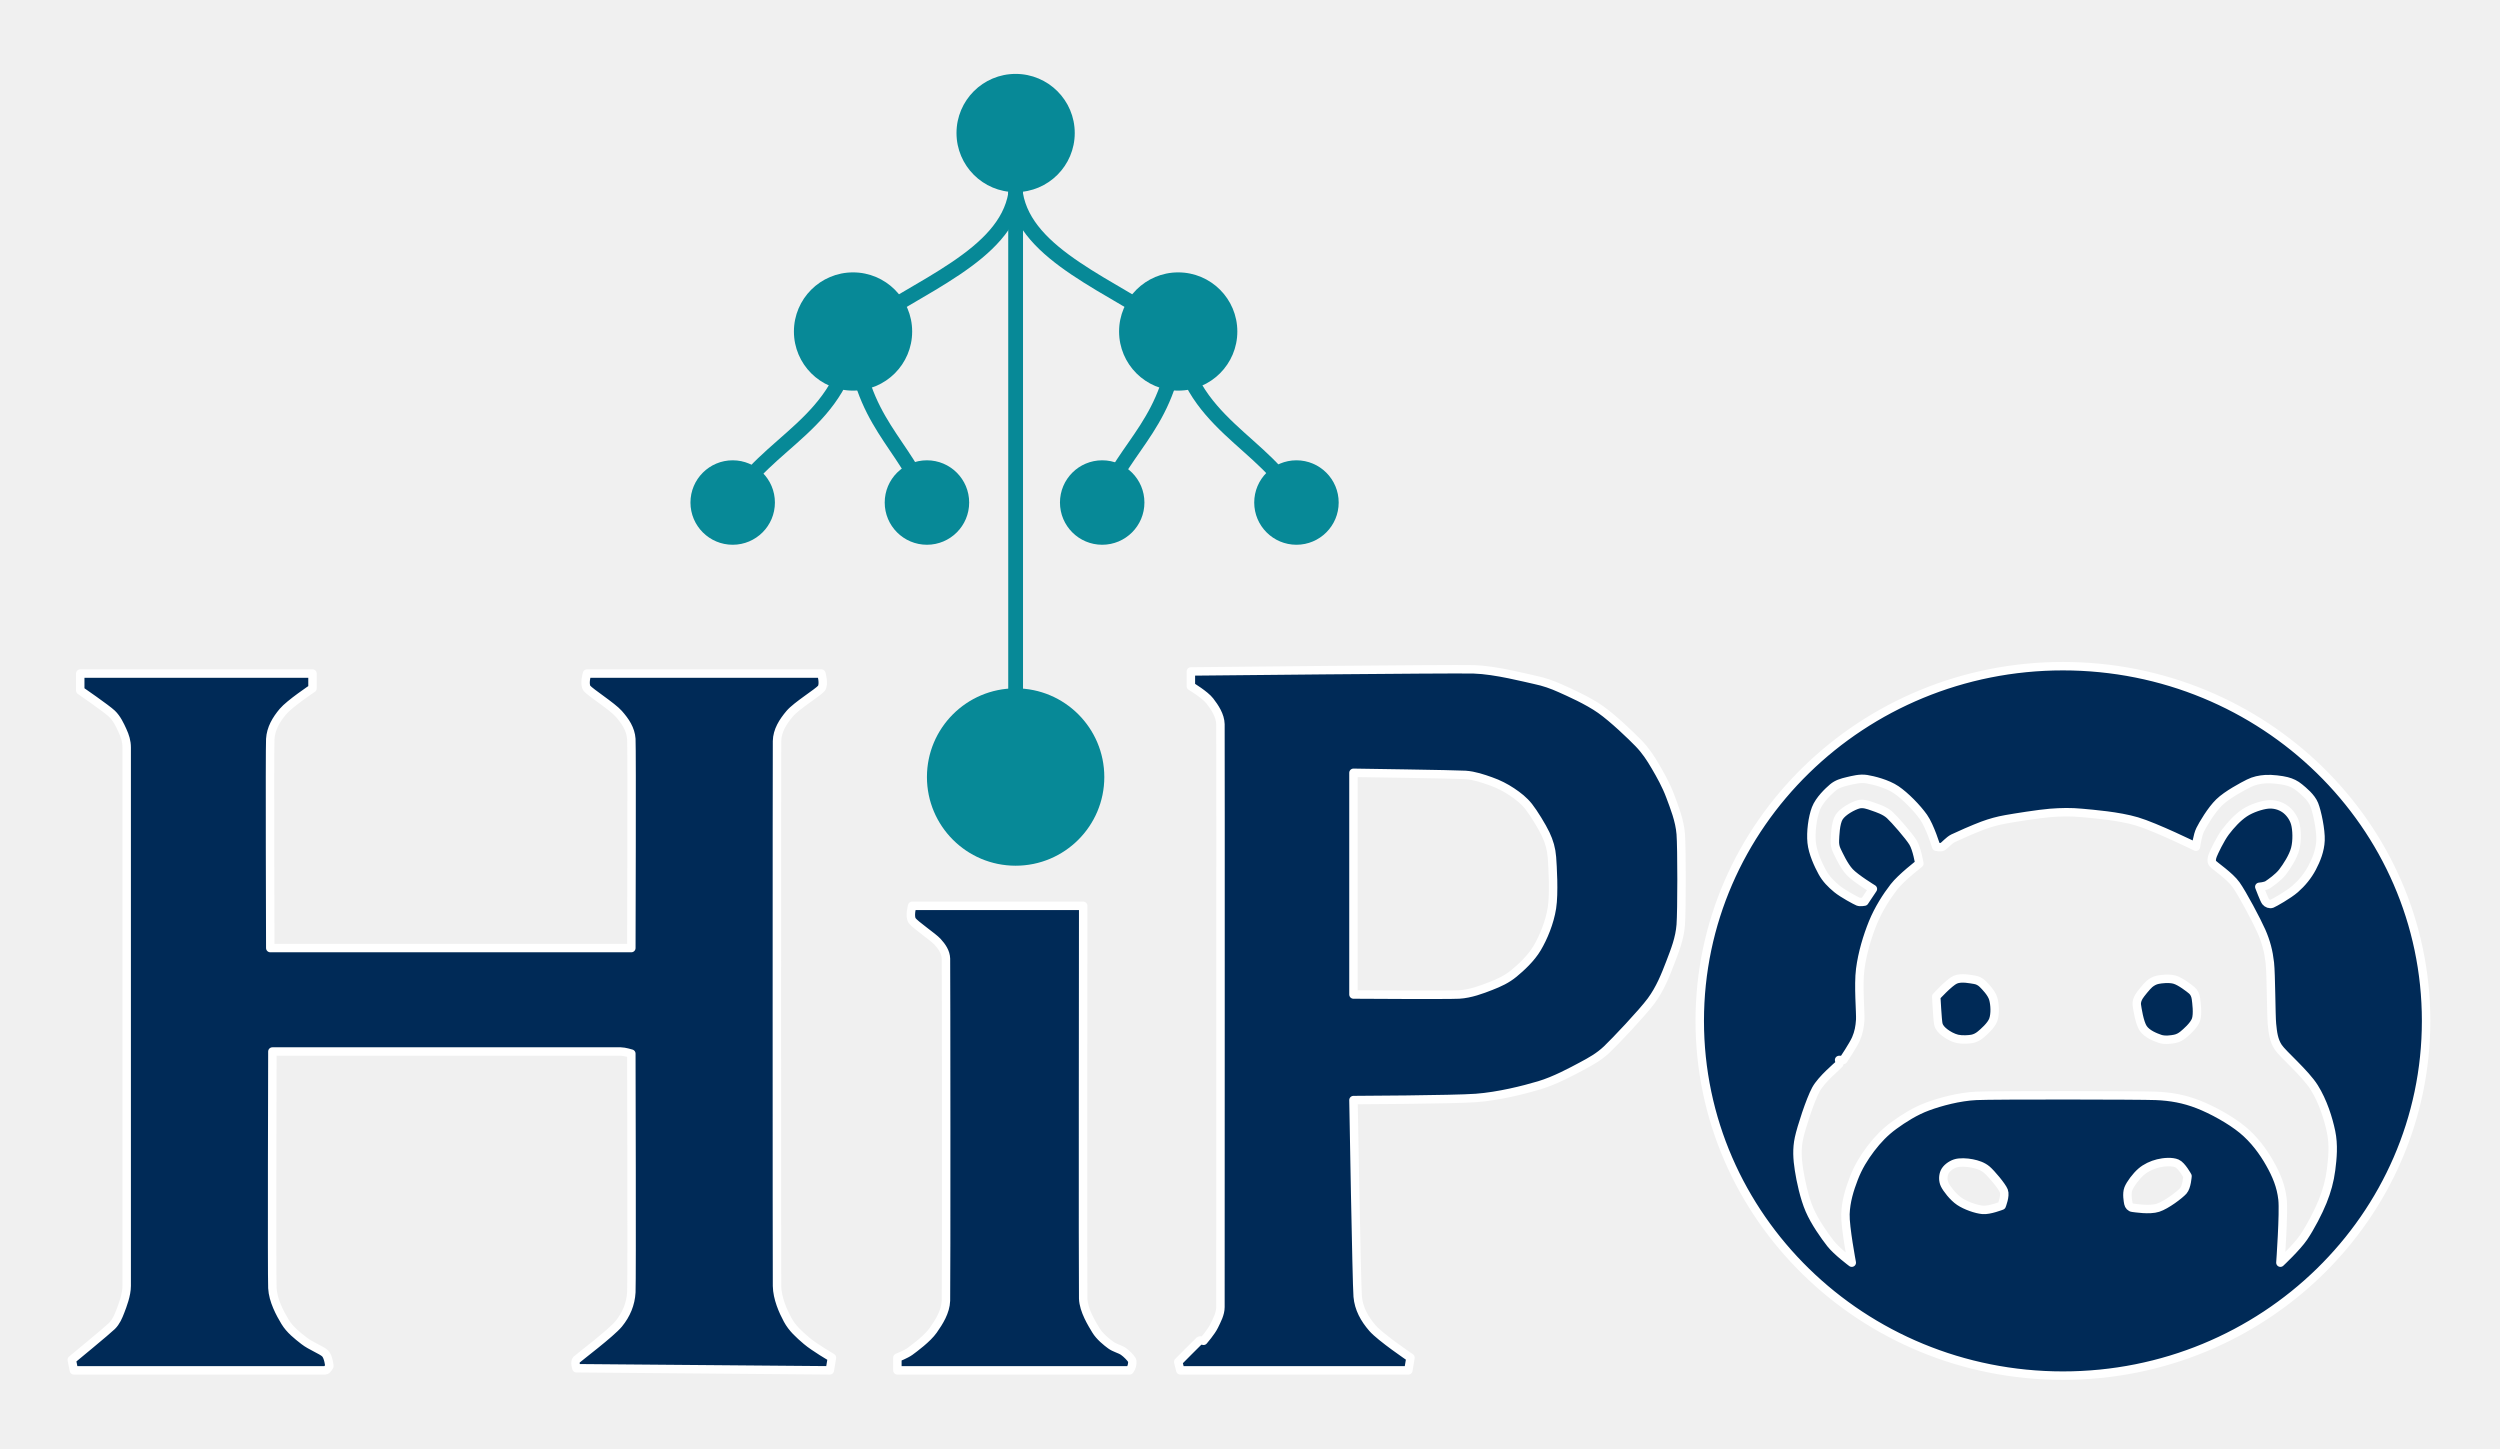
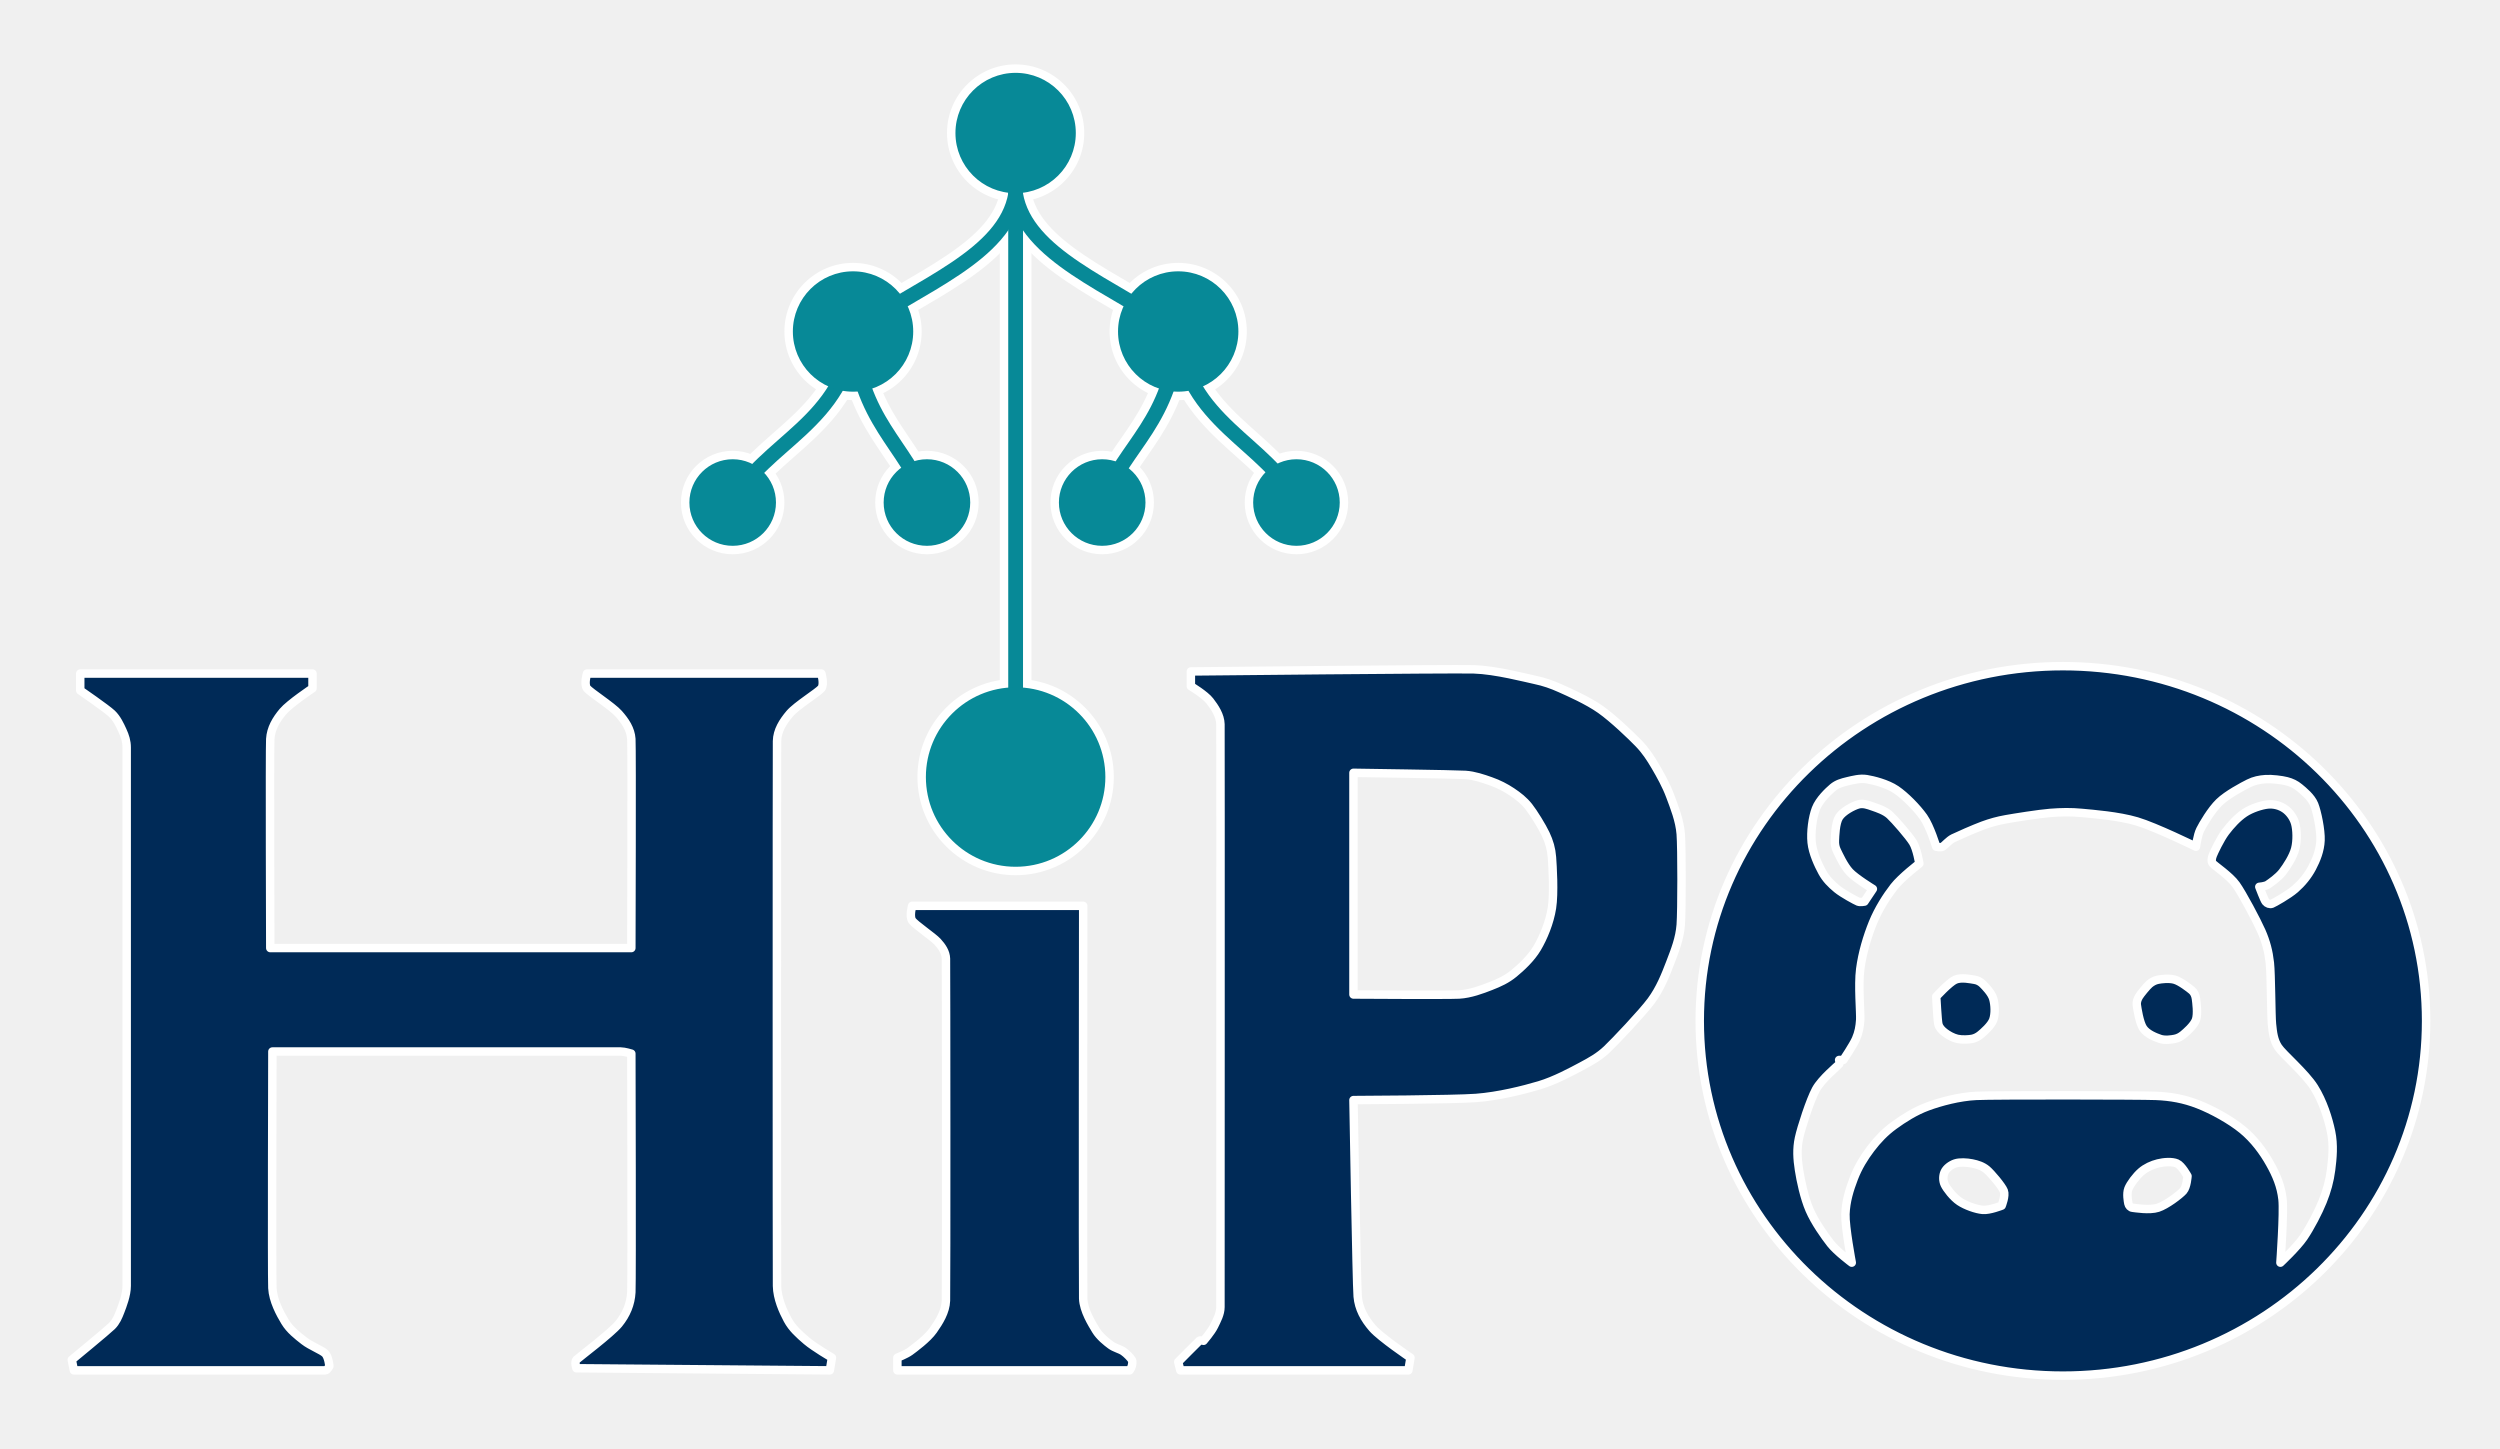
<svg xmlns="http://www.w3.org/2000/svg" width="1184" height="686" viewBox="178 152 1184 686" role="img" aria-labelledby="title desc">
  <path fill="#002a57" stroke="#FFFFFF" stroke-width="4" stroke-linecap="round" stroke-linejoin="round" fill-rule="evenodd" d="M1327,635.5 A172,168 0 1 0 983,635.5 A172,168 0 1 0 1327,635.5 Z M736,797 C736,797,745.5,787.4,746,787 C746.5,786.6,748,787,748,787 C748,787,751.7,782.7,753,780 C754.3,777.3,756,774.3,756,771 C756,767.7,756.1,499.2,756,495 C755.9,490.8,753.3,487,751,484 C748.7,481,742,477,742,477 C742,477,742,470,742,470 C742,470,865.7,468.7,876,469 C886.3,469.3,900.7,473.1,905,474 C909.3,474.9,913,476.2,917,478 C921,479.8,929.9,483.7,936,488 C942.1,492.3,950.7,500.6,954,504 C957.3,507.4,959.6,510.9,962,515 C964.4,519.1,967.1,523.9,969,529 C970.9,534.1,973.5,540.5,974,547 C974.5,553.5,974.5,583.5,974,590 C973.5,596.5,971.3,602,969,608 C966.7,614,964.2,620.3,960,626 C955.8,631.7,942.7,645.5,939,649 C935.3,652.5,931.5,654.6,927,657 C922.5,659.4,914.4,663.8,907,666 C899.6,668.2,887.7,671.2,877,672 C866.3,672.8,819,673,819,673 C819,673,820.5,760.2,821,766 C821.5,771.8,824.2,776.6,828,781 C831.8,785.4,846,795,846,795 C846,795,845,801,845,801 C845,801,737,801,737,801 C737,801,736,797,736,797Z M212,796 C212,796,229,782,231,780 C233,778,234,775.6,235,773 C236,770.4,238,765.3,238,761 C238,756.7,238,508.9,238,506 C238,503.1,237.2,500.6,236,498 C234.8,495.4,233.4,492.3,231,490 C228.6,487.7,216,479,216,479 C216,479,216,471,216,471 C216,471,326,471,326,471 C326,471,326,478,326,478 C326,478,315.2,485.2,312,489 C308.8,492.8,306.3,497,306,502 C305.7,507,306,601,306,601 C306,601,477,601,477,601 C477,601,477.3,506.7,477,502 C476.7,497.3,474.1,493.5,471,490 C467.9,486.5,457.5,479.9,456,478 C454.5,476.1,456,471,456,471 C456,471,567,471,567,471 C567,471,568.5,476.1,567,478 C565.5,479.9,555.2,486.2,552,490 C548.8,493.8,546.1,498,546,503 C545.9,508,545.9,755.1,546,761 C546.1,766.9,548.8,772.9,551,777 C553.2,781.1,556.5,784,560,787 C563.5,790,572,795,572,795 C572,795,571,801,571,801 C571,801,451,800,451,800 C451,800,450,797,451,796 C452,795,467.4,783.4,471,779 C474.6,774.6,476.7,769.6,477,764 C477.3,758.4,477,651,477,651 C477,651,473.8,650,472,650 C470.2,650,307,650,307,650 C307,650,306.7,756,307,762 C307.3,768,310.7,774.2,313,778 C315.3,781.8,318.8,784.5,322,787 C325.2,789.5,330.4,791.4,332,793 C333.6,794.6,334,799,334,799 C334,799,333,801,332,801 C331,801,213,801,213,801 C213,801,212,796,212,796Z M819,518 C819,518,819,623,819,623 C819,623,863.6,623.3,869,623 C874.4,622.7,879.9,620.6,884,619 C888.1,617.4,891.6,615.8,895,613 C898.4,610.2,903.1,605.9,906,601 C908.9,596.1,911.9,589,913,582 C914.1,575,913.3,562,913,558 C912.7,554,911.7,550.6,910,547 C908.3,543.4,904.3,536.9,902,534 C899.7,531.1,897,529,894,527 C891,525,887.7,523.3,884,522 C880.3,520.7,876.3,519.3,872,519 C867.7,518.7,819,518,819,518Z M1030,691 C1028.9,696.1,1029.2,700.8,1030,706 C1030.8,711.2,1032.5,719.2,1035,725 C1037.5,730.8,1042.1,737.3,1045,741 C1047.9,744.7,1055,750,1055,750 C1055,750,1051.8,733.1,1052,727 C1052.2,720.9,1054,715.2,1056,710 C1058,704.8,1060.8,700.2,1064,696 C1067.2,691.8,1070.6,688.2,1075,685 C1079.4,681.8,1085,678.2,1091,676 C1097,673.8,1105.8,671.4,1114,671 C1122.2,670.6,1191.9,670.7,1199,671 C1206.1,671.3,1212.3,672.4,1219,675 C1225.7,677.6,1234.4,682.4,1240,687 C1245.6,691.6,1249.9,697.5,1253,703 C1256.1,708.5,1258.3,713.7,1259,720 C1259.7,726.3,1258,750,1258,750 C1258,750,1265.8,742.7,1269,738 C1272.2,733.3,1276,726,1278,721 C1280,716,1281.3,711.4,1282,706 C1282.7,700.6,1283.3,694.2,1282,688 C1280.7,681.8,1278.2,673.7,1274,667 C1269.8,660.3,1259.2,651.3,1257,648 C1254.8,644.7,1254.4,641,1254,637 C1253.6,633,1253.6,613.4,1253,608 C1252.4,602.6,1251.2,598,1249,593 C1246.8,588,1240,575.2,1237,571 C1234,566.8,1226.9,562.1,1226,561 C1225.1,559.9,1225.5,558.3,1226,557 C1226.5,555.7,1229.5,549.3,1232,546 C1234.5,542.7,1237.7,539.2,1241,537 C1244.3,534.8,1249.1,533.3,1252,533 C1254.9,532.7,1257.8,533.5,1260,535 C1262.2,536.5,1264.2,539.1,1265,542 C1265.8,544.9,1266,550.2,1265,554 C1264,557.8,1261,562.4,1259,565 C1257,567.6,1253.2,570.2,1252,571 C1250.8,571.8,1248,572,1248,572 C1248,572,1250.3,578.1,1251,579 C1251.7,579.9,1253,580.4,1254,580 C1255,579.6,1261.8,575.8,1265,573 C1268.2,570.2,1271,566.8,1273,563 C1275,559.2,1276.8,554.8,1277,550 C1277.2,545.2,1275.4,536.5,1274,533 C1272.6,529.5,1268.8,526.5,1267,525 C1265.2,523.5,1263.3,522.6,1261,522 C1258.7,521.4,1253.9,520.8,1251,521 C1248.1,521.2,1245.6,521.7,1243,523 C1240.4,524.3,1232.8,528.3,1229,532 C1225.2,535.7,1221.3,542.4,1220,545 C1218.7,547.6,1218,553,1218,553 C1218,553,1198.8,543.6,1190,541 C1181.2,538.4,1169.2,537.5,1164,537 C1158.8,536.5,1154.2,536.6,1149,537 C1143.8,537.4,1131.9,539.3,1128,540 C1124.1,540.7,1120.8,541.6,1117,543 C1113.2,544.4,1105,548,1103,549 C1101,550,1098.9,552.5,1098,553 C1097.1,553.5,1095,553,1095,553 C1095,553,1092.1,543.4,1089,539 C1085.9,534.6,1080.3,528.9,1076,526 C1071.7,523.1,1065.1,521.5,1062,521 C1058.9,520.5,1055.6,521.4,1053,522 C1050.4,522.6,1048,523.3,1046,525 C1044,526.7,1039.6,530.8,1038,535 C1036.4,539.2,1035.5,546,1036,551 C1036.5,556,1039.2,561.7,1041,565 C1042.8,568.3,1045.2,570.7,1048,573 C1050.8,575.3,1057,578.6,1058,579 C1059,579.4,1061,579,1061,579 C1061,579,1065,573,1065,573 C1065,573,1056.8,568,1054,565 C1051.2,562,1048.8,556.6,1048,555 C1047.2,553.4,1046.9,551.8,1047,550 C1047.1,548.2,1047.2,541.8,1049,539 C1050.8,536.2,1055.6,533.7,1058,533 C1060.4,532.3,1062.7,533.2,1065,534 C1067.3,534.8,1070.7,535.9,1073,538 C1075.3,540.1,1082.1,547.9,1084,551 C1085.9,554.1,1087,561,1087,561 C1087,561,1078.5,567.5,1075,572 C1071.5,576.5,1067.6,582.6,1065,589 C1062.4,595.4,1060,603.3,1059,611 C1058,618.7,1059.2,631.8,1059,635 C1058.8,638.2,1058.3,641,1057,644 C1055.7,647,1051,654,1051,654 C1051,654,1049,654,1049,654 C1049,654,1049.4,655.4,1049,656 C1048.6,656.6,1040.7,663,1038,668 C1035.3,673,1031.1,685.9,1030,691Z M603,795 C603,795,607.1,793.4,609,792 C610.9,790.6,617.2,786,620,782 C622.8,778,625.8,773.3,626,768 C626.2,762.7,626.1,609.1,626,606 C625.9,602.9,624.1,600.3,622,598 C619.9,595.7,611.4,590,610,588 C608.6,586,610,581,610,581 C610,581,691,581,691,581 C691,581,690.8,761.3,691,767 C691.2,772.7,695.2,779,697,782 C698.8,785,702.1,787.6,704,789 C705.9,790.4,708.4,790.9,710,792 C711.6,793.1,713.5,795.1,714,796 C714.5,796.9,714.2,798.2,714,799 C713.8,799.8,713,801,713,801 C713,801,603,801,603,801 C603,801,603,795,603,795Z M1095,624 C1095,624,1101.1,617.3,1104,616 C1106.9,614.7,1111.5,615.8,1113,616 C1114.5,616.2,1115.9,616.9,1117,618 C1118.1,619.1,1121.2,622.2,1122,625 C1122.8,627.8,1123,632.2,1122,635 C1121,637.8,1117.2,641,1116,642 C1114.8,643,1113.5,643.7,1112,644 C1110.5,644.3,1107.2,644.5,1105,644 C1102.8,643.5,1100.4,642.1,1099,641 C1097.6,639.9,1096.4,638.7,1096,637 C1095.6,635.3,1095,624,1095,624Z M1190,628 C1189.8,626.6,1190.3,625.2,1191,624 C1191.7,622.8,1194.8,619,1196,618 C1197.2,617,1198.5,616.3,1200,616 C1201.5,615.7,1205.3,615.2,1208,616 C1210.7,616.8,1214.8,620,1216,621 C1217.2,622,1217.8,623.5,1218,625 C1218.2,626.5,1219,632.2,1218,635 C1217,637.8,1213.2,641,1212,642 C1210.8,643,1209.5,643.7,1208,644 C1206.5,644.3,1203.3,644.8,1201,644 C1198.7,643.2,1194.8,641.7,1193,639 C1191.2,636.3,1190.2,629.4,1190,628Z M1099,707 C1098.2,708.7,1098.1,711.1,1099,713 C1099.9,714.9,1103,719,1106,721 C1109,723,1113.8,724.7,1117,725 C1120.2,725.3,1126,723,1126,723 C1126,723,1127.9,718.3,1127,716 C1126.1,713.7,1121,707.7,1119,706 C1117,704.3,1114.5,703.5,1112,703 C1109.5,702.5,1106.1,702.3,1104,703 C1101.9,703.7,1099.8,705.3,1099,707Z M1186,715 C1185.1,717.3,1185.8,721,1186,722 C1186.2,723,1187,723.9,1188,724 C1189,724.1,1196,725.3,1200,724 C1204,722.7,1210.3,717.9,1212,716 C1213.7,714.1,1214,709,1214,709 C1214,709,1211.3,704,1209,703 C1206.7,702,1202.8,702.3,1200,703 C1197.2,703.7,1194.3,705,1192,707 C1189.7,709,1186.9,712.7,1186,715Z" />
-   <g fill="none" stroke="#078997" stroke-width="7" stroke-linecap="round" stroke-linejoin="round">
-     <path d="M659 520 V215" />
-     <path d="M659 244 C654 273 614 287 582 309" />
-     <path d="M659 244 C664 273 704 287 736 309" />
-     <path d="M582 309 C579 352 539 362 525 390" />
-     <path d="M582 309 C585 352 607 362 617 390" />
-     <path d="M736 309 C733 352 711 362 700 390" />
-     <path d="M736 309 C739 352 779 362 792 390" />
+   <g fill="#FFFFFF" stroke="#FFFFFF" stroke-linecap="round" stroke-linejoin="round">
+     <g fill="none" stroke-width="15">
+       <path d="M659 520 V215" />
+       <path d="M659 244 C654 273 614 287 582 309" />
+       <path d="M659 244 C664 273 704 287 736 309" />
+       <path d="M582 309 C579 352 539 362 525 390" />
+       <path d="M582 309 C585 352 607 362 617 390" />
+       <path d="M736 309 C733 352 711 362 700 390" />
+       <path d="M736 309 C739 352 779 362 792 390" />
+     </g>
+     <circle cx="659" cy="215" r="32" />
+     <circle cx="582" cy="309" r="32" />
+     <circle cx="736" cy="309" r="32" />
+     <circle cx="525" cy="390" r="24" />
+     <circle cx="617" cy="390" r="24" />
+     <circle cx="700" cy="390" r="24" />
+     <circle cx="792" cy="390" r="24" />
+     <circle cx="659" cy="520" r="46" />
  </g>
-   <g fill="#078997">
+   <g fill="#078997" stroke="#078997" stroke-linecap="round" stroke-linejoin="round">
+     <g fill="none" stroke-width="7">
+       <path d="M659 520 V215" />
+       <path d="M659 244 C654 273 614 287 582 309" />
+       <path d="M659 244 C664 273 704 287 736 309" />
+       <path d="M582 309 C579 352 539 362 525 390" />
+       <path d="M582 309 C585 352 607 362 617 390" />
+       <path d="M736 309 C733 352 711 362 700 390" />
+       <path d="M736 309 C739 352 779 362 792 390" />
+     </g>
    <circle cx="659" cy="215" r="28" />
    <circle cx="582" cy="309" r="28" />
    <circle cx="736" cy="309" r="28" />
    <circle cx="525" cy="390" r="20" />
    <circle cx="617" cy="390" r="20" />
    <circle cx="700" cy="390" r="20" />
    <circle cx="792" cy="390" r="20" />
    <circle cx="659" cy="520" r="42" />
  </g>
</svg>
